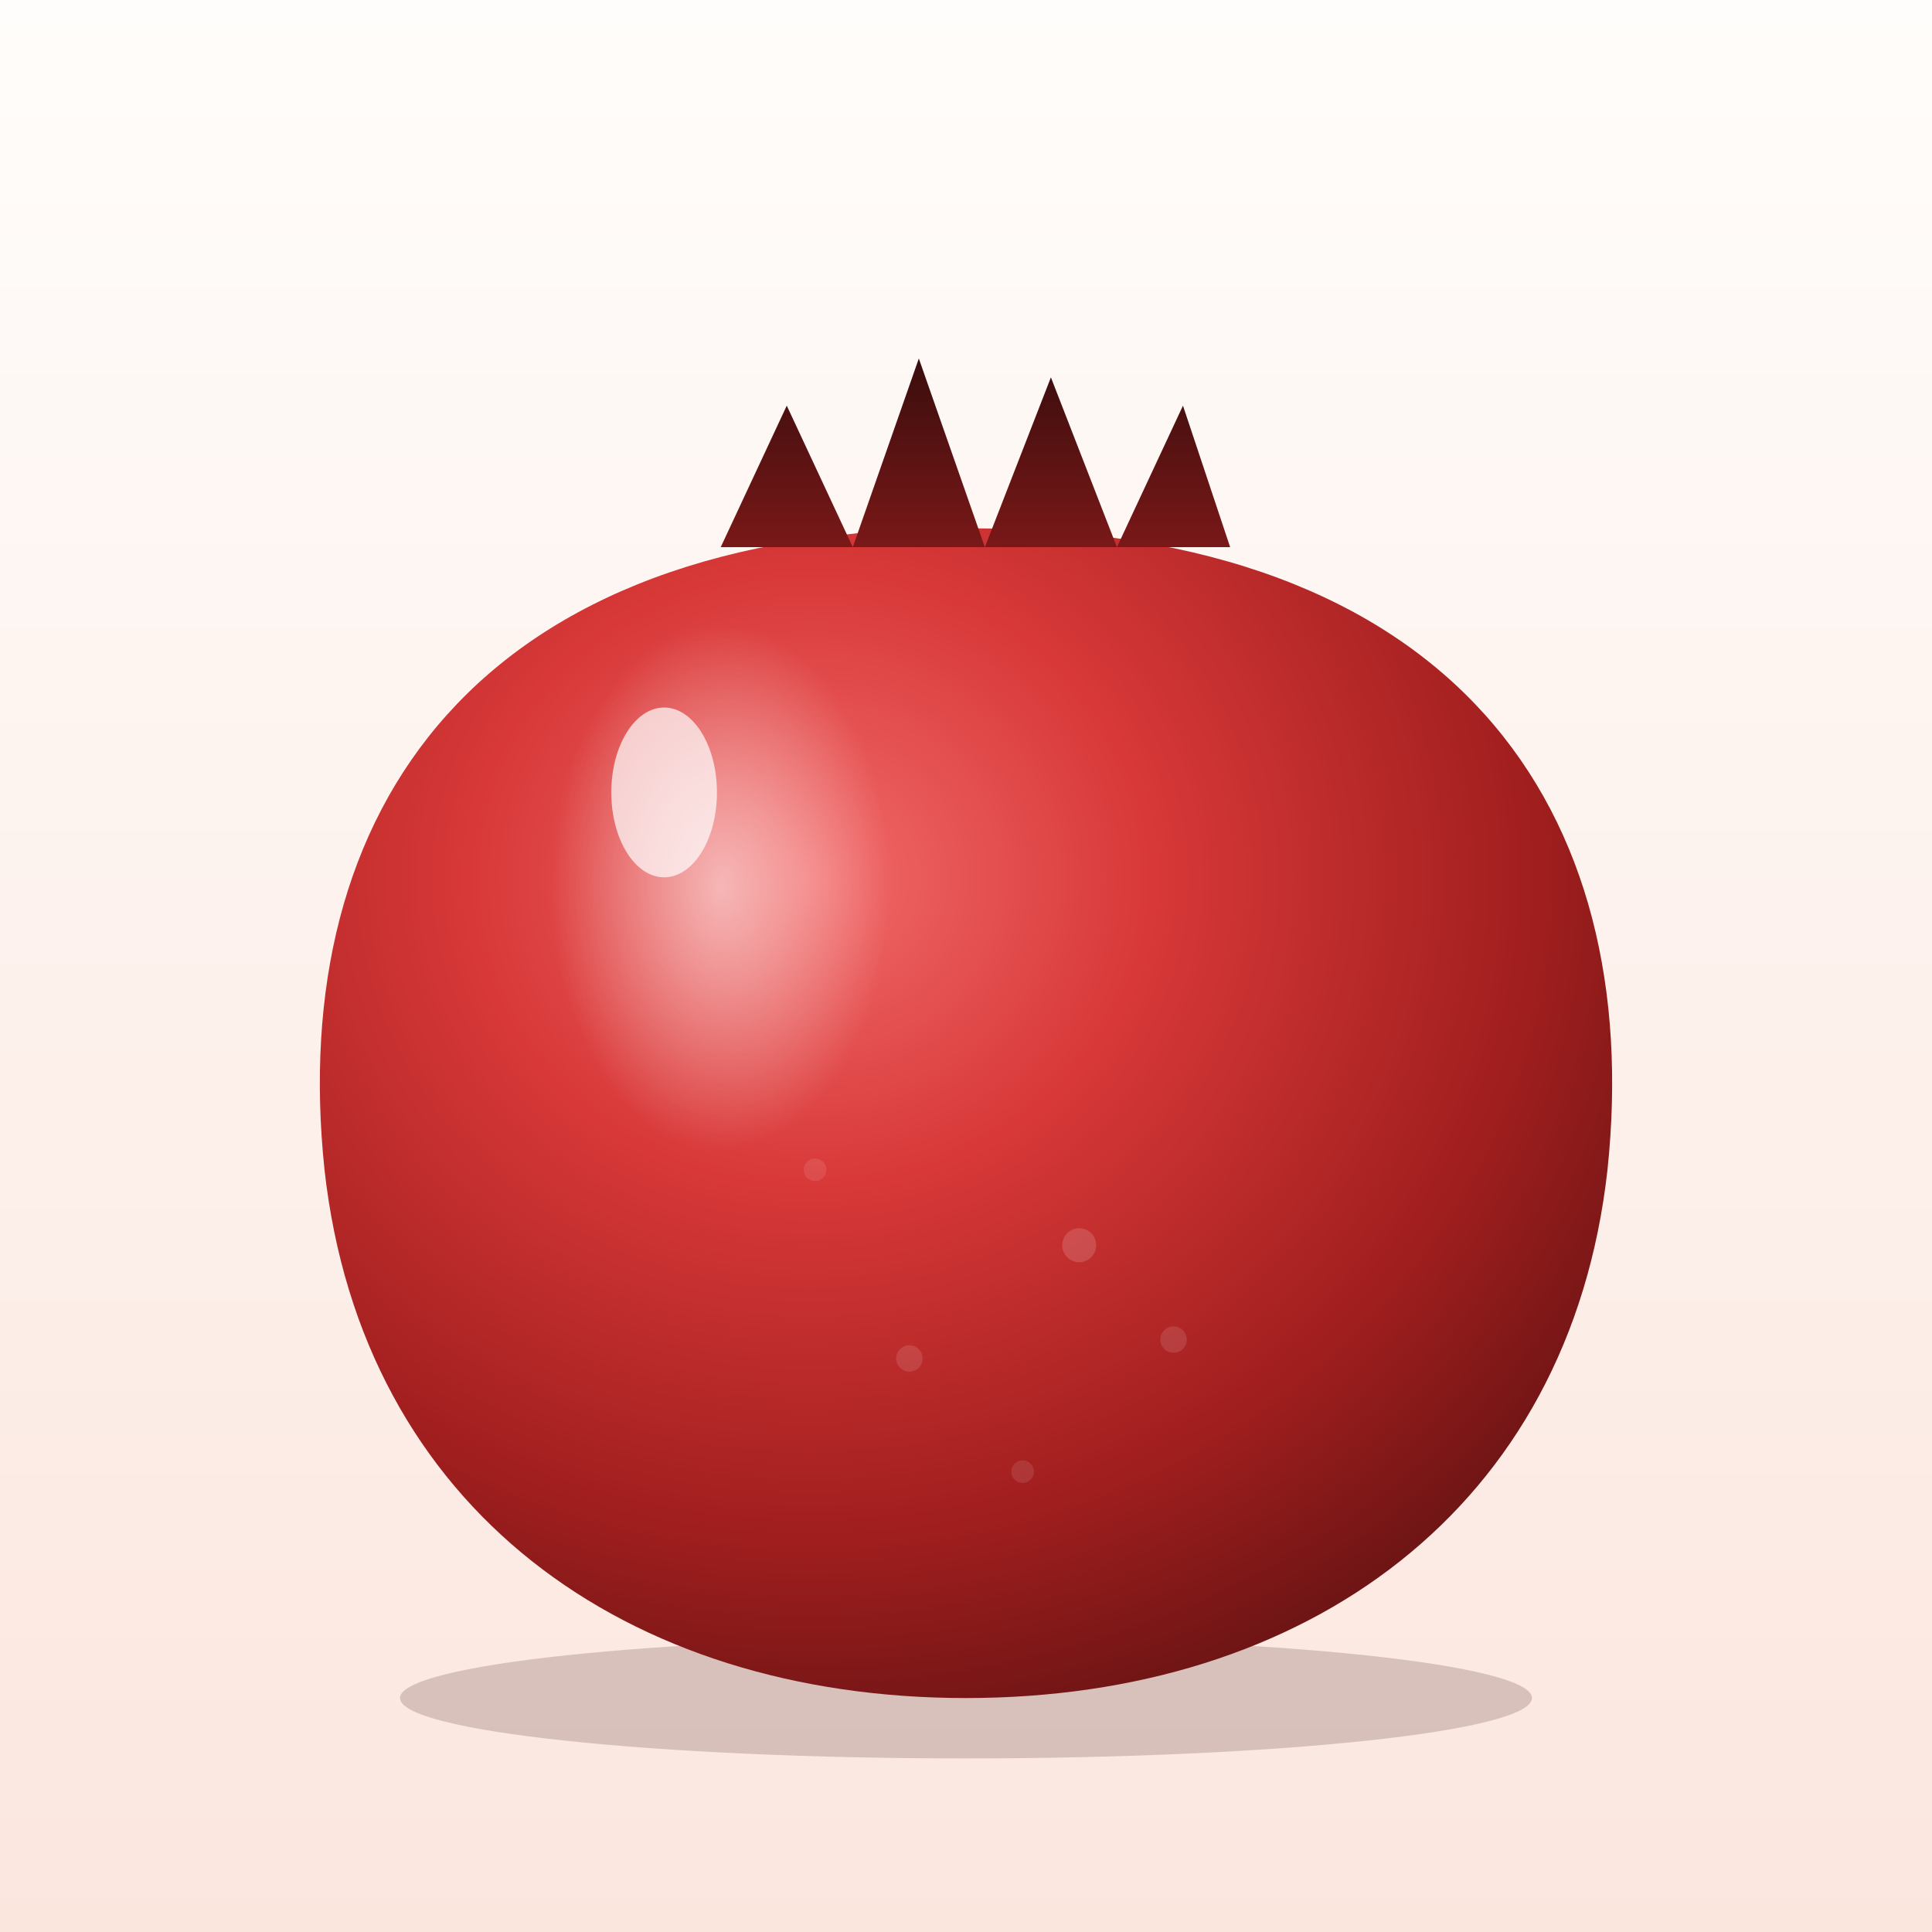
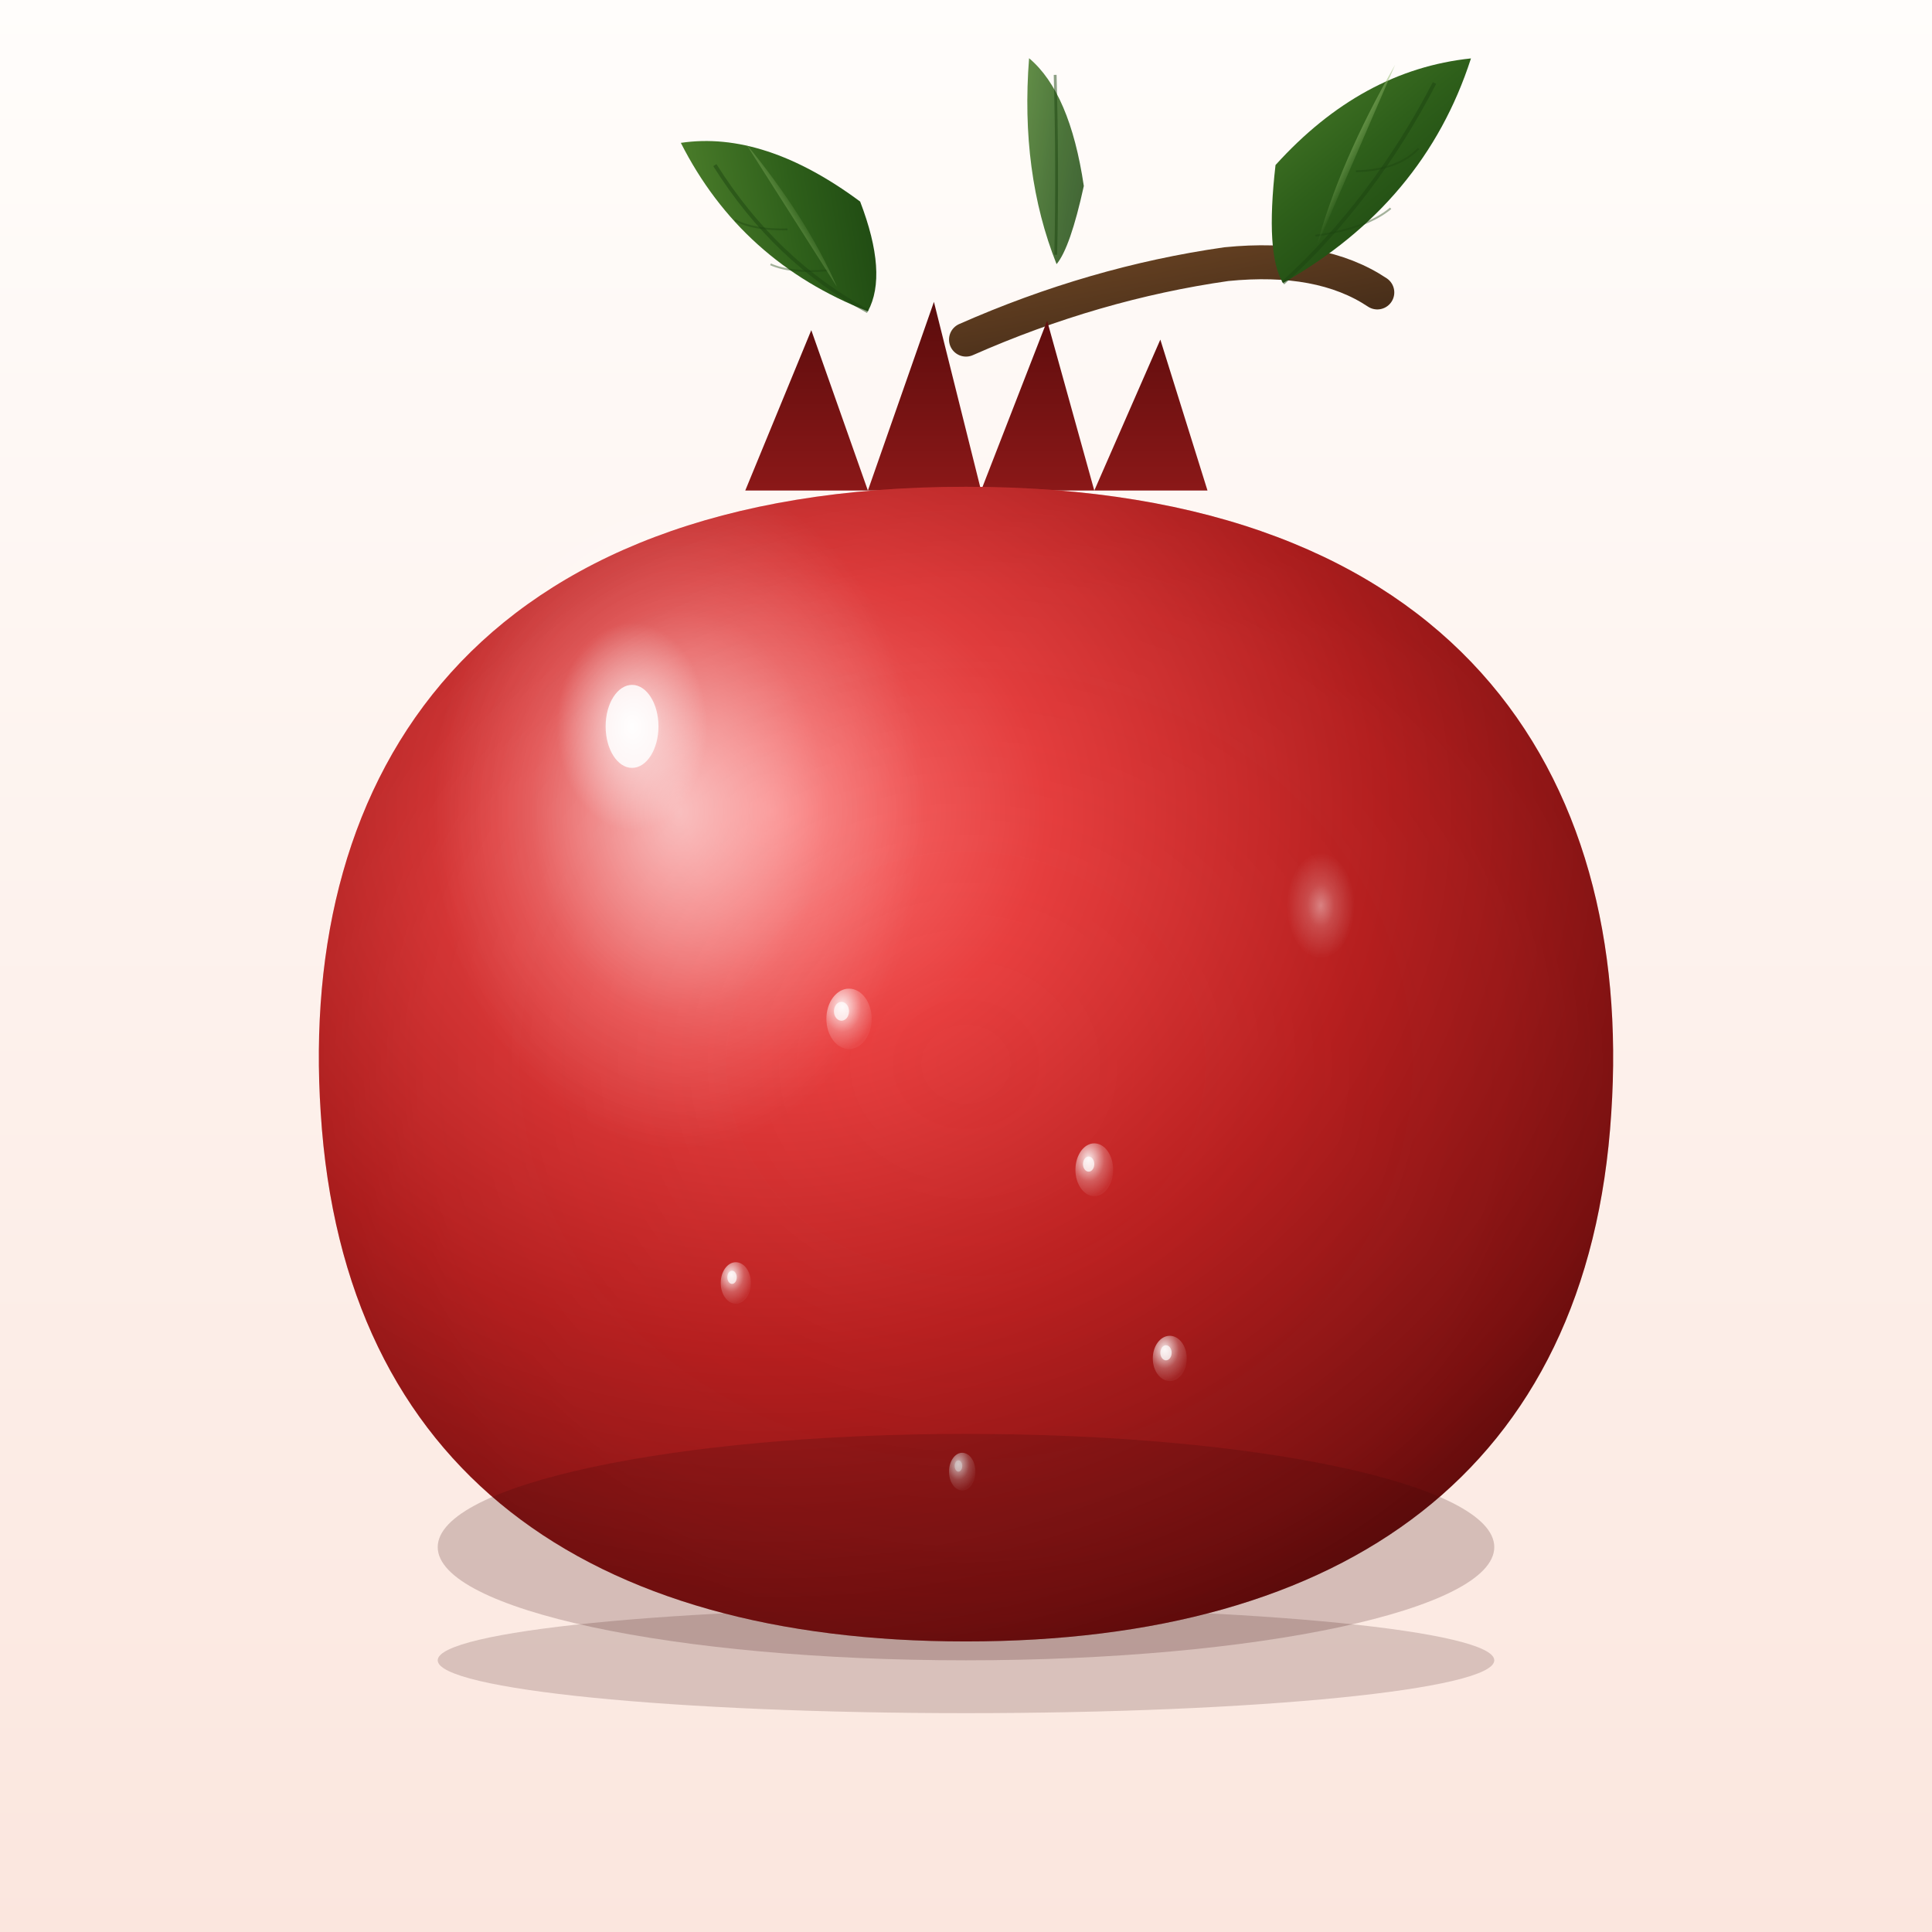
<svg xmlns="http://www.w3.org/2000/svg" viewBox="0 0 1024 1024" width="1024" height="1024">
  <defs>
    <linearGradient id="bg" x1="0" y1="0" x2="0" y2="1">
      <stop offset="0%" stop-color="#FFFDFB" />
      <stop offset="100%" stop-color="#FBE6DE" />
    </linearGradient>
-     <radialGradient id="body" cx="38%" cy="30%" r="75%">
-       <stop offset="0%" stop-color="#F26B6B" />
-       <stop offset="35%" stop-color="#D83838" />
-       <stop offset="75%" stop-color="#A01E1E" />
-       <stop offset="100%" stop-color="#6B1414" />
+     <radialGradient id="body" cx="35%" cy="28%" r="85%">
+       <stop offset="0%" stop-color="#FF7878" />
+       <stop offset="25%" stop-color="#E84040" />
+       <stop offset="55%" stop-color="#B82020" />
+       <stop offset="85%" stop-color="#7A1010" />
+       <stop offset="100%" stop-color="#4D0808" />
+     </radialGradient>
+     <radialGradient id="texture" cx="50%" cy="50%" r="60%">
+       <stop offset="0%" stop-color="#E82020" stop-opacity="0" />
+       <stop offset="70%" stop-color="#8B1818" stop-opacity="0.12" />
+       <stop offset="100%" stop-color="#4D0808" stop-opacity="0.28" />
+     </radialGradient>
+     <radialGradient id="highlight" cx="50%" cy="50%" r="50%">
+       <stop offset="0%" stop-color="#FFFFFF" stop-opacity="0.6" />
+       <stop offset="60%" stop-color="#FFFFFF" stop-opacity="0.15" />
+       <stop offset="100%" stop-color="#FFFFFF" stop-opacity="0" />
+     </radialGradient>
+     <radialGradient id="shine" cx="50%" cy="50%" r="50%">
+       <stop offset="0%" stop-color="#FFFFFF" stop-opacity="0.95" />
+       <stop offset="40%" stop-color="#FFFFFF" stop-opacity="0.4" />
+       <stop offset="100%" stop-color="#FFFFFF" stop-opacity="0" />
    </radialGradient>
    <linearGradient id="crown" x1="0" y1="0" x2="0" y2="1">
-       <stop offset="0%" stop-color="#3A0D0D" />
-       <stop offset="100%" stop-color="#7A1818" />
+       <stop offset="0%" stop-color="#5A0C0C" />
+       <stop offset="100%" stop-color="#8B1818" />
    </linearGradient>
-     <radialGradient id="shine" cx="50%" cy="50%" r="50%">
-       <stop offset="0%" stop-color="#FFFFFF" stop-opacity="0.55" />
-       <stop offset="100%" stop-color="#FFFFFF" stop-opacity="0" />
+     <linearGradient id="leaf" x1="0" y1="0" x2="1" y2="1">
+       <stop offset="0%" stop-color="#4A7C2A" />
+       <stop offset="50%" stop-color="#2E5F1A" />
+       <stop offset="100%" stop-color="#1B4410" />
+     </linearGradient>
+     <linearGradient id="leafShine" x1="0" y1="0" x2="1" y2="1">
+       <stop offset="0%" stop-color="#8FB86A" stop-opacity="0.6" />
+       <stop offset="100%" stop-color="#8FB86A" stop-opacity="0" />
+     </linearGradient>
+     <linearGradient id="stem" x1="0" y1="0" x2="1" y2="1">
+       <stop offset="0%" stop-color="#6B4423" />
+       <stop offset="100%" stop-color="#3E2817" />
+     </linearGradient>
+     <radialGradient id="drop" cx="35%" cy="30%" r="70%">
+       <stop offset="0%" stop-color="#FFFFFF" stop-opacity="0.9" />
+       <stop offset="60%" stop-color="#FFFFFF" stop-opacity="0.25" />
+       <stop offset="100%" stop-color="#FFFFFF" stop-opacity="0.05" />
    </radialGradient>
  </defs>
  <rect width="1024" height="1024" fill="url(#bg)" />
-   <g transform="translate(512 560)">
-     <ellipse cx="0" cy="340" rx="300" ry="32" fill="#3A0D0D" fill-opacity="0.18" />
-     <path d="M 0 -280              C -260 -280 -360 -130 -340 60              C -320 240 -180 340 0 340              C 180 340 320 240 340 60              C 360 -130 260 -280 0 -280 Z" fill="url(#body)" />
-     <path d="M -130 -270              L -95 -345              L -60 -270              L -25 -370              L 10 -270              L 45 -360              L 80 -270              L 115 -345              L 140 -270 Z" fill="url(#crown)" />
-     <ellipse cx="-130" cy="-90" rx="90" ry="140" fill="url(#shine)" />
-     <ellipse cx="-160" cy="-140" rx="28" ry="45" fill="#FFFFFF" fill-opacity="0.7" />
-     <circle cx="60" cy="100" r="9" fill="#FFFFFF" fill-opacity="0.15" />
-     <circle cx="-30" cy="160" r="7" fill="#FFFFFF" fill-opacity="0.12" />
-     <circle cx="110" cy="150" r="7" fill="#FFFFFF" fill-opacity="0.12" />
-     <circle cx="30" cy="220" r="6" fill="#FFFFFF" fill-opacity="0.10" />
-     <circle cx="-80" cy="60" r="6" fill="#FFFFFF" fill-opacity="0.10" />
+   <ellipse cx="512" cy="880" rx="280" ry="28" fill="#3A0D0D" fill-opacity="0.18" />
+   <path d="M 512 180 Q 580 150, 650 140 Q 700 135, 730 155" stroke="url(#stem)" stroke-width="18" stroke-linecap="round" fill="none" />
+   <g transform="translate(460 165) rotate(-35)">
+     <path d="M 0 0 Q -40 -60, -30 -130 Q 10 -110, 30 -50 Q 20 -10, 0 0 Z" fill="url(#leaf)" />
+     <path d="M 0 0 Q -25 -50, -22 -110" stroke="#1B4410" stroke-width="2" fill="none" opacity="0.5" />
+     <path d="M -5 -30 Q -22 -40, -28 -50" stroke="#1B4410" stroke-width="1" fill="none" opacity="0.4" />
+     <path d="M -10 -60 Q -25 -70, -30 -80" stroke="#1B4410" stroke-width="1" fill="none" opacity="0.4" />
+     <path d="M -6 -20 Q 2 -60, -2 -110" fill="url(#leafShine)" />
  </g>
+   <g transform="translate(680 150) rotate(25)">
+     <path d="M 0 0 Q 50 -70, 40 -150 Q -10 -120, -30 -55 Q -15 -10, 0 0 Z" fill="url(#leaf)" />
+     <path d="M 0 0 Q 25 -60, 28 -130" stroke="#1B4410" stroke-width="2" fill="none" opacity="0.5" />
+     <path d="M 5 -30 Q 28 -45, 35 -60" stroke="#1B4410" stroke-width="1" fill="none" opacity="0.4" />
+     <path d="M 10 -70 Q 30 -80, 35 -95" stroke="#1B4410" stroke-width="1" fill="none" opacity="0.4" />
+     <path d="M 8 -25 Q 0 -70, 5 -130" fill="url(#leafShine)" />
+   </g>
+   <g transform="translate(560 140) rotate(-5)">
+     <path d="M 0 0 Q -15 -50, -5 -110 Q 15 -90, 18 -40 Q 8 -8, 0 0 Z" fill="url(#leaf)" opacity="0.85" />
+     <path d="M 0 -5 Q 5 -50, 8 -100" stroke="#1B4410" stroke-width="1.5" fill="none" opacity="0.5" />
+   </g>
+   <path d="M 395 260            L 430 175            L 460 260            L 495 160            L 520 260            L 555 170            L 580 260            L 615 180            L 640 260 Z" fill="url(#crown)" />
+   <path d="M 512 258            C 252 258, 158 410, 170 590            C 182 780, 312 870, 512 870            C 712 870, 842 780, 854 590            C 866 410, 772 258, 512 258 Z" fill="url(#body)" />
+   <path d="M 512 258            C 252 258, 158 410, 170 590            C 182 780, 312 870, 512 870            C 712 870, 842 780, 854 590            C 866 410, 772 258, 512 258 Z" fill="url(#texture)" />
+   <ellipse cx="360" cy="430" rx="130" ry="180" fill="url(#highlight)" />
+   <ellipse cx="335" cy="385" rx="40" ry="55" fill="url(#shine)" />
+   <ellipse cx="335" cy="385" rx="14" ry="22" fill="#FFFFFF" fill-opacity="0.85" />
+   <ellipse cx="700" cy="480" rx="18" ry="28" fill="url(#shine)" opacity="0.45" />
+   <ellipse cx="450" cy="540" rx="12" ry="16" fill="url(#drop)" />
+   <ellipse cx="446" cy="536" rx="4" ry="5" fill="#FFFFFF" fill-opacity="0.7" />
+   <ellipse cx="580" cy="620" rx="10" ry="14" fill="url(#drop)" />
+   <ellipse cx="577" cy="617" rx="3" ry="4" fill="#FFFFFF" fill-opacity="0.7" />
+   <ellipse cx="620" cy="720" rx="9" ry="12" fill="url(#drop)" />
+   <ellipse cx="618" cy="717" rx="3" ry="4" fill="#FFFFFF" fill-opacity="0.7" />
+   <ellipse cx="390" cy="680" rx="8" ry="11" fill="url(#drop)" />
+   <ellipse cx="388" cy="677" rx="2.5" ry="3.5" fill="#FFFFFF" fill-opacity="0.7" />
+   <ellipse cx="510" cy="780" rx="7" ry="10" fill="url(#drop)" />
+   <ellipse cx="508" cy="777" rx="2" ry="3" fill="#FFFFFF" fill-opacity="0.6" />
+   <ellipse cx="512" cy="820" rx="280" ry="60" fill="#3A0808" fill-opacity="0.2" />
</svg>
